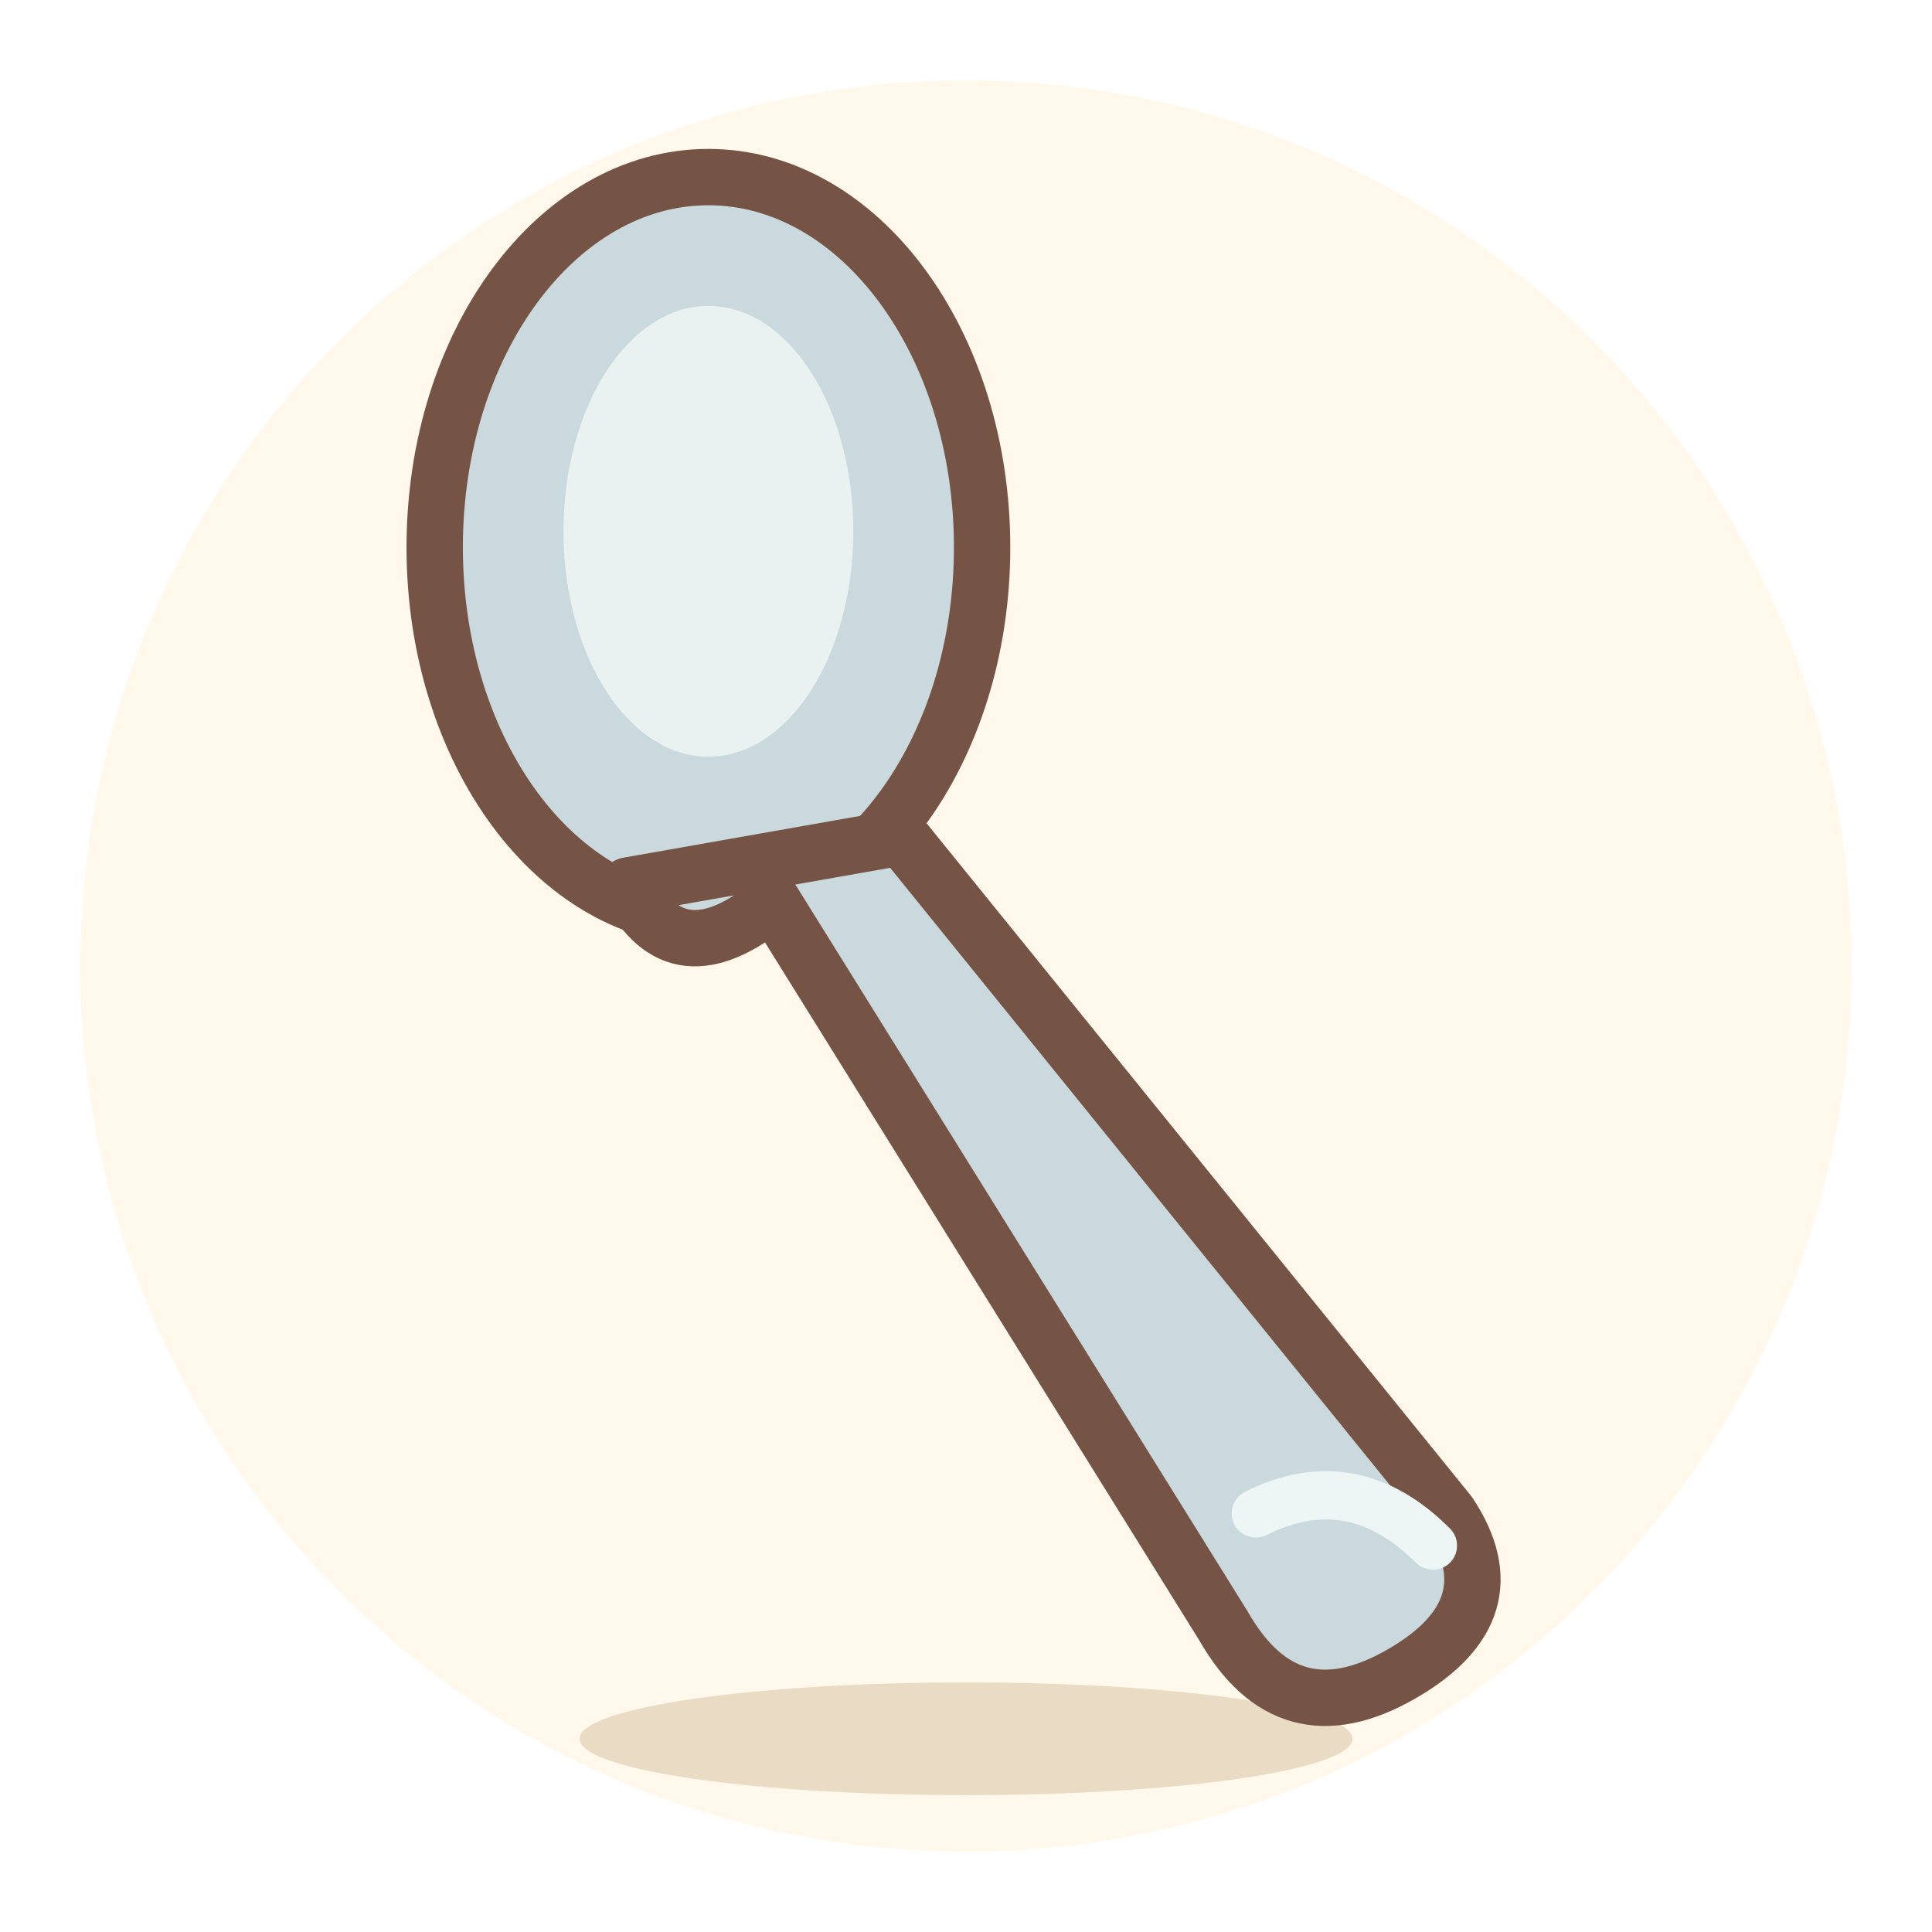
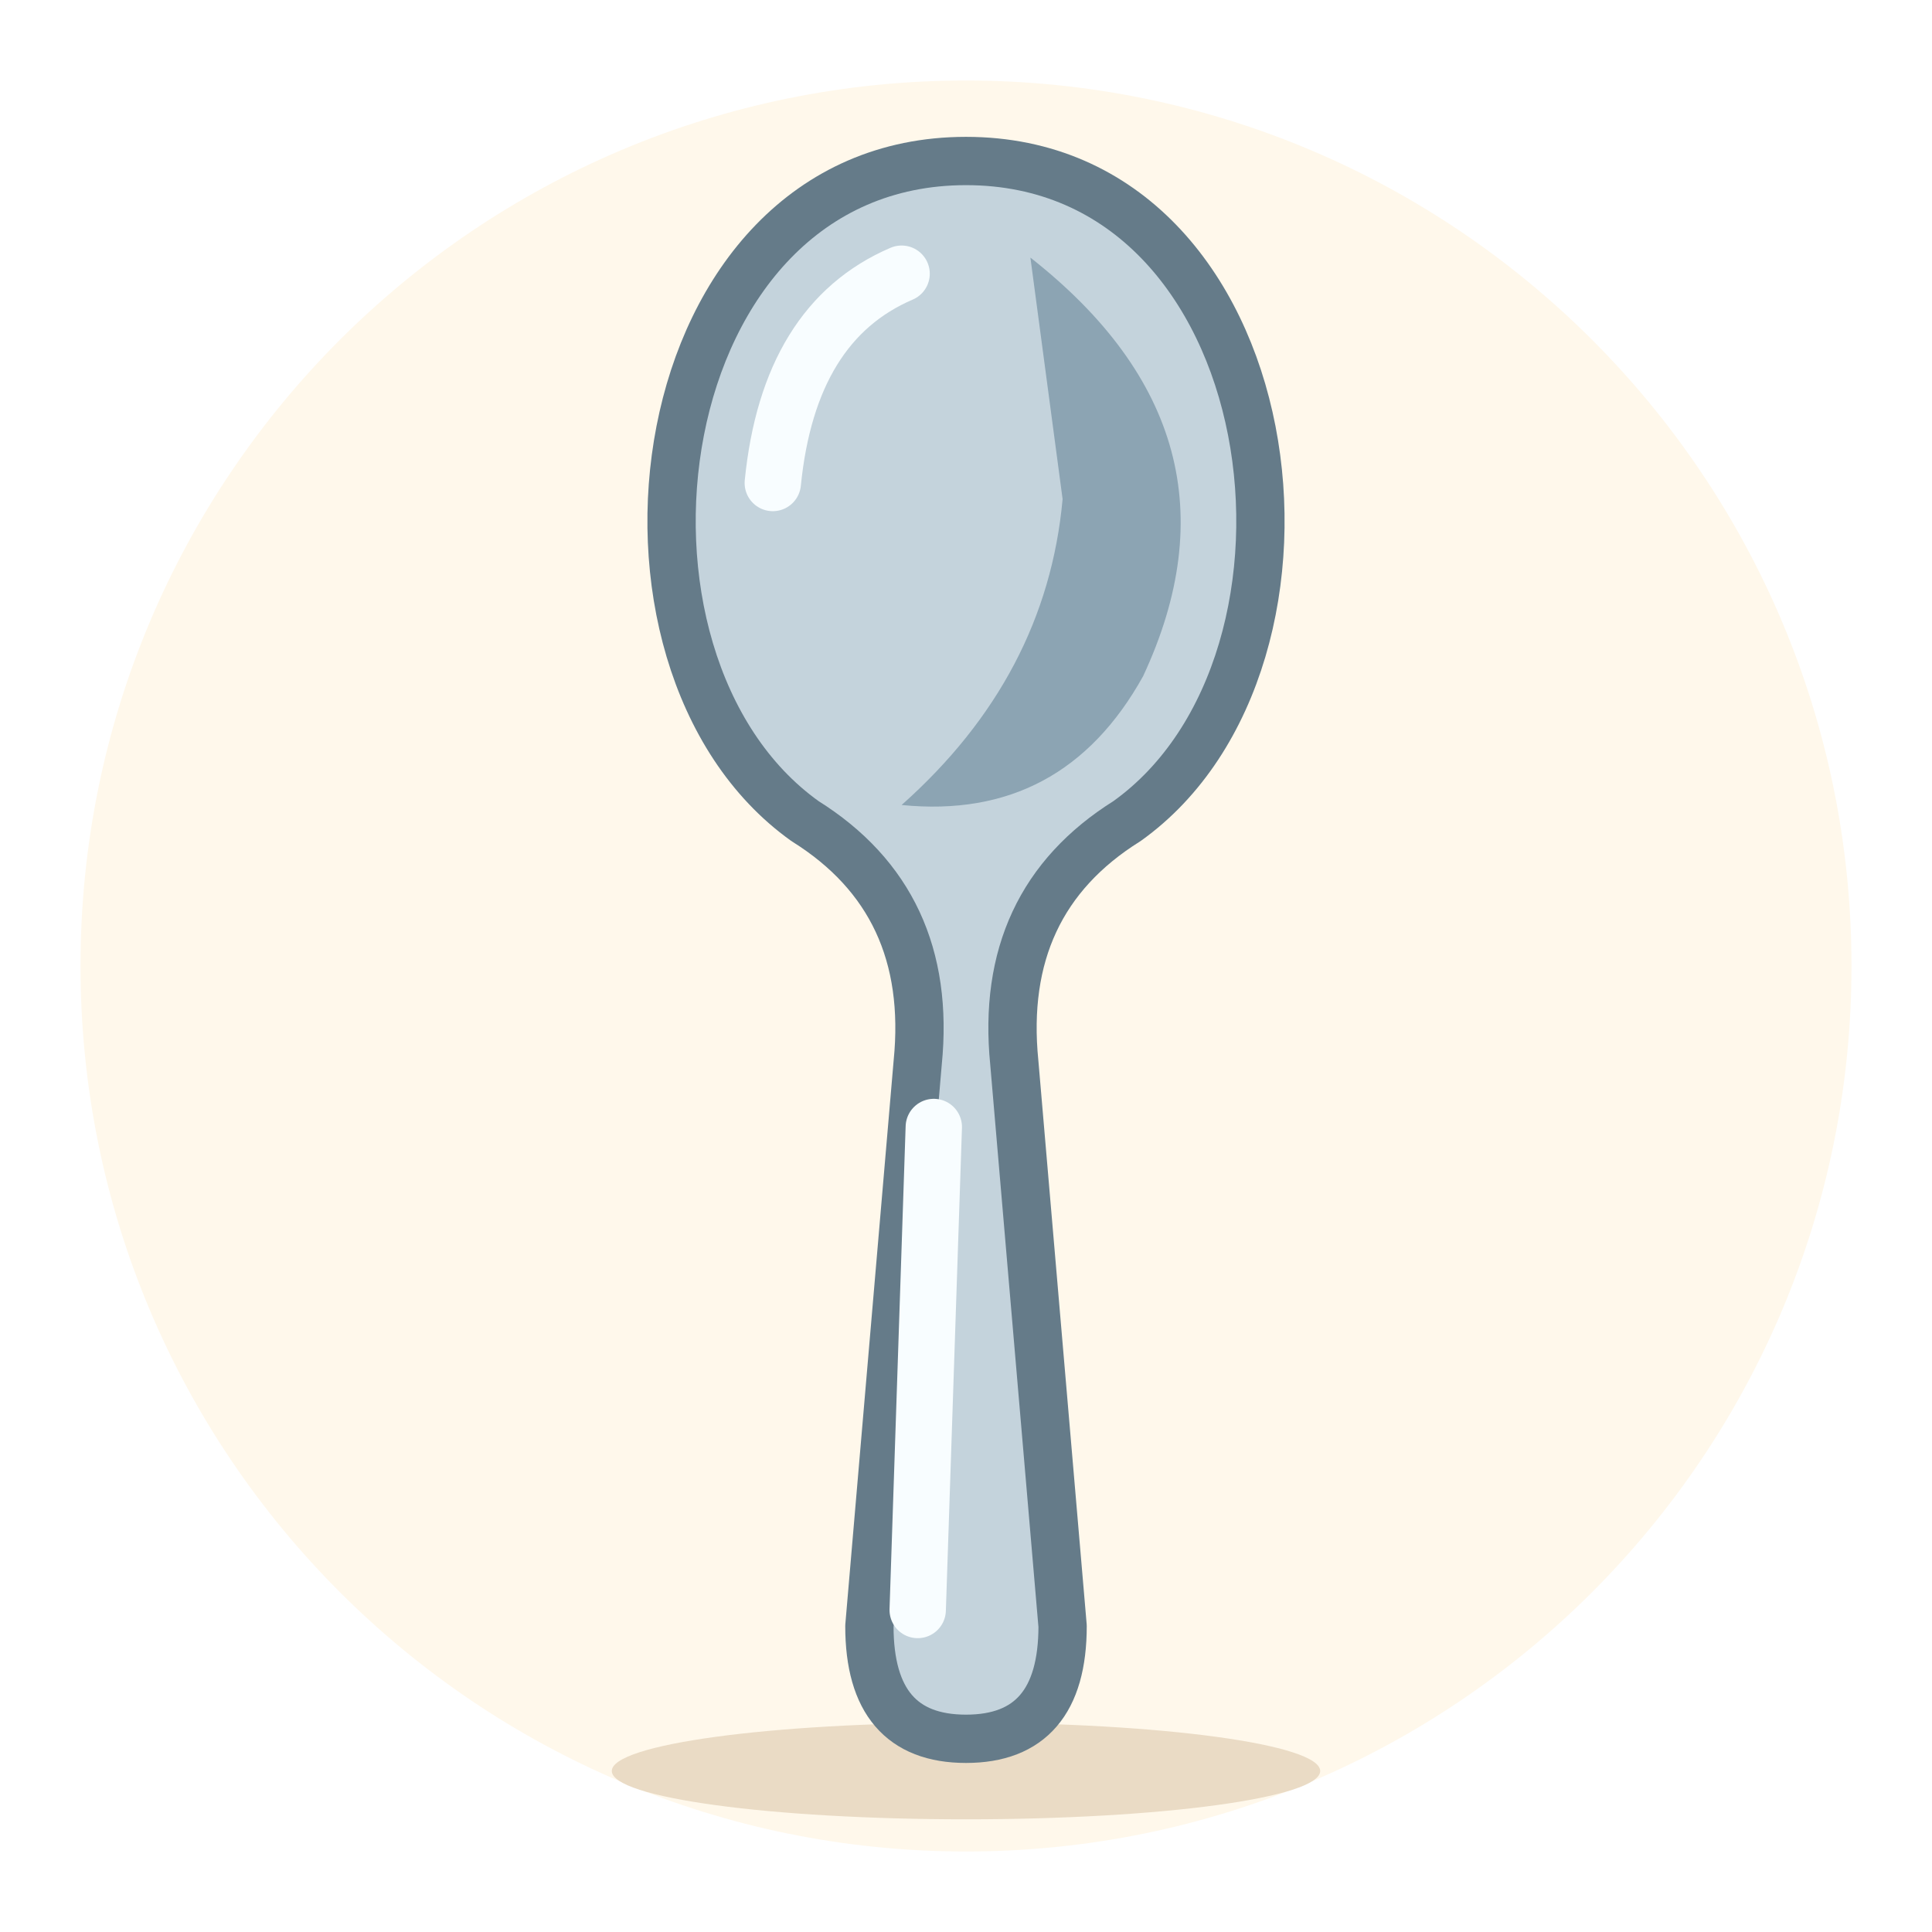
<svg xmlns="http://www.w3.org/2000/svg" viewBox="0 0 120 120" role="img" aria-labelledby="title">
  <circle cx="60" cy="60" r="55" fill="#fff8eb" />
  <g fill="none" stroke="#765445" stroke-width="3.5" stroke-linecap="round" stroke-linejoin="round">
-     <ellipse cx="60" cy="108" rx="24" ry="3.5" fill="#eadbc5" stroke="none" />
-     <ellipse cx="44" cy="34" rx="17" ry="23" fill="#cad9dd" />
-     <path d="M39 55 Q42 61 48 56 L76 101 Q80 108 87 104 Q94 100 90 94 L56 52Z" fill="#cad9dd" />
-     <ellipse cx="44" cy="33" rx="9" ry="14" fill="#e9f1f1" stroke="none" />
-     <path d="M78 94 Q84 91 89 96" stroke="#eef5f5" stroke-width="3" />
+     <ellipse cx="60" cy="110" rx="22" ry="3" fill="#eadbc5" stroke="none" />
+     <path d="M60 10 C40 10 36 41 50 51 Q58 56 57 66 L54 101 Q54 108 60 108 Q66 108 66 101 L63 66 Q62 56 70 51 C84 41 80 10 60 10Z" fill="#c4d3dc" stroke="#657b89" stroke-width="3" />
+     <path d="M64 16 Q78 27 71 42 Q66 51 56 50 Q65 42 66 31Z" fill="#8ca4b3" stroke="none" />
+     <path d="M48 30 Q49 20 56 17 M58 70 57 100" stroke="#f8fdff" stroke-width="3.5" />
  </g>
</svg>
